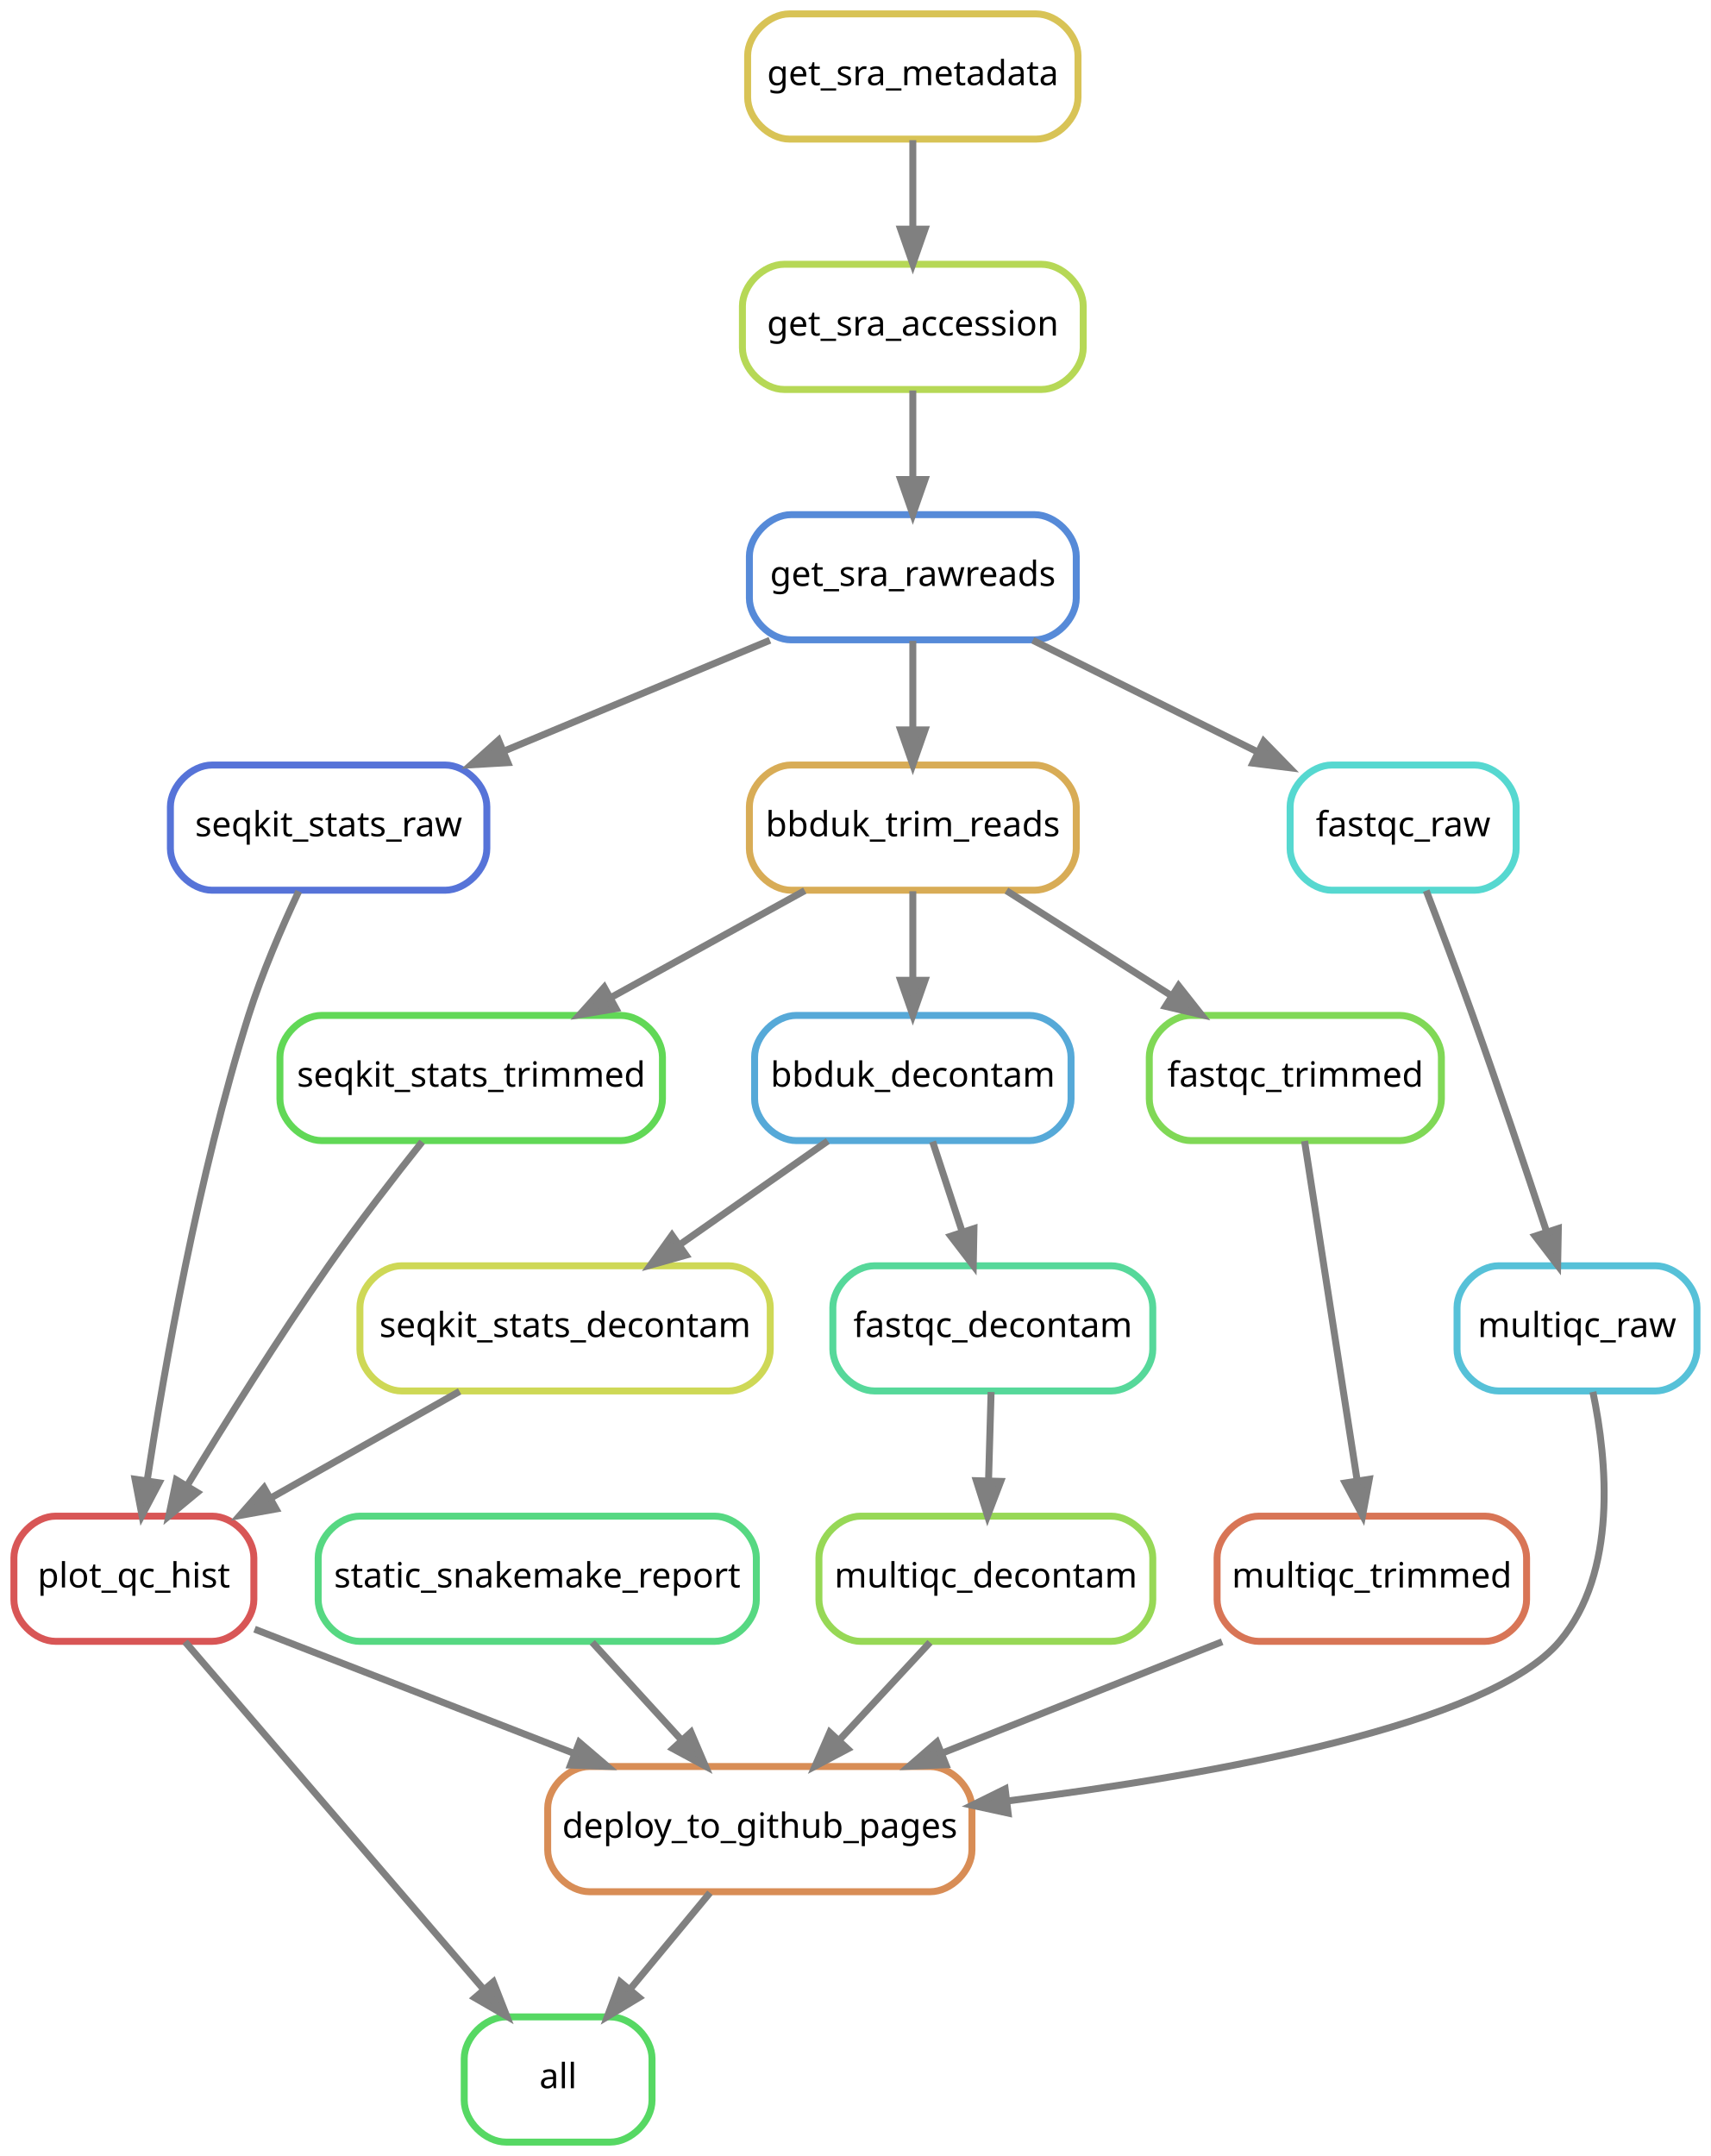
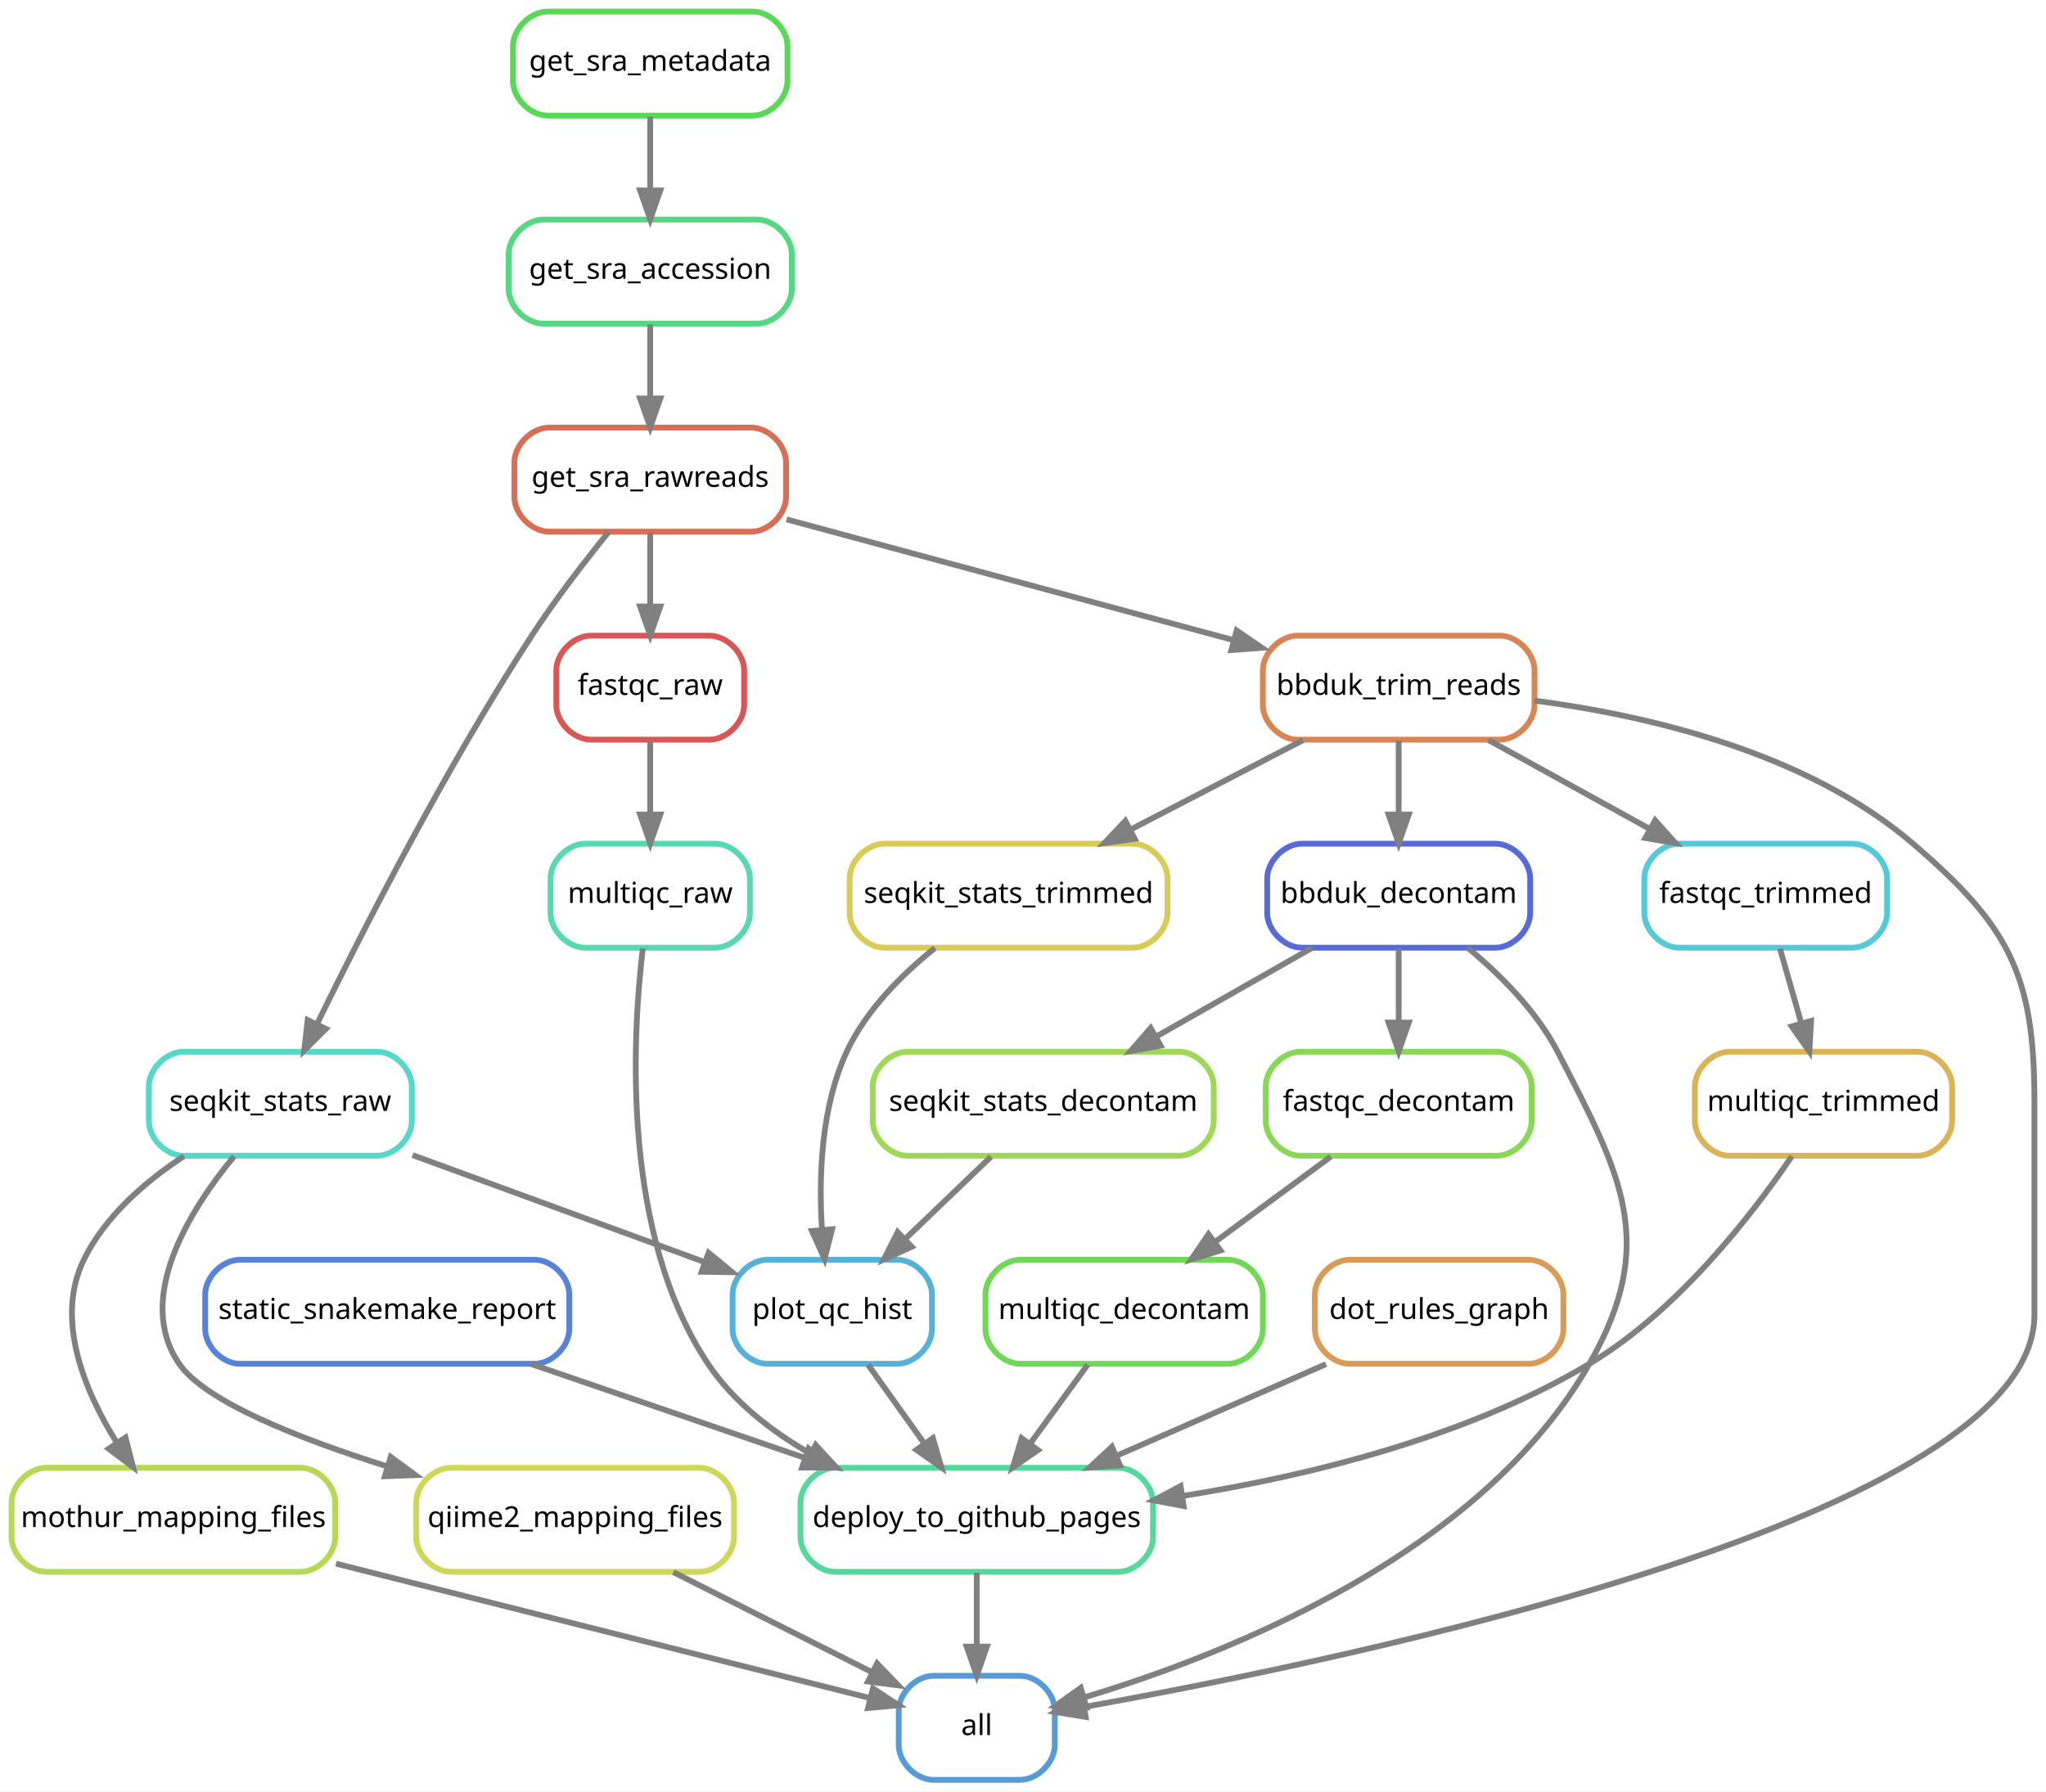
- <svg xmlns="http://www.w3.org/2000/svg" width="492pt" height="620pt" viewBox="0.00 0.00 492.00 620.00">
+ <svg xmlns="http://www.w3.org/2000/svg" width="708pt" height="620pt" viewBox="0.00 0.00 708.00 620.00">
  <g id="graph0" class="graph" transform="scale(1 1) rotate(0) translate(4 616)">
-     <polygon fill="white" stroke="none" points="-4,4 -4,-616 488,-616 488,4 -4,4" />
+     <polygon fill="white" stroke="none" points="-4,4 -4,-616 704,-616 704,4 -4,4" />
    <g id="node1" class="node">
-       <path fill="none" stroke="#56d863" stroke-width="2" d="M171.5,-36C171.5,-36 141.5,-36 141.5,-36 135.5,-36 129.5,-30 129.5,-24 129.5,-24 129.5,-12 129.5,-12 129.5,-6 135.5,0 141.5,0 141.5,0 171.5,0 171.5,0 177.5,0 183.5,-6 183.5,-12 183.5,-12 183.5,-24 183.5,-24 183.5,-30 177.5,-36 171.5,-36" />
-       <text text-anchor="middle" x="156.5" y="-15.5" font-family="sans" font-size="10.00">all</text>
+       <path fill="none" stroke="#569ad8" stroke-width="2" d="M349,-36C349,-36 319,-36 319,-36 313,-36 307,-30 307,-24 307,-24 307,-12 307,-12 307,-6 313,0 319,0 319,0 349,0 349,0 355,0 361,-6 361,-12 361,-12 361,-24 361,-24 361,-30 355,-36 349,-36" />
+       <text text-anchor="middle" x="334" y="-15.5" font-family="sans" font-size="10.00">all</text>
    </g>
    <g id="node2" class="node">
-       <path fill="none" stroke="#d88d56" stroke-width="2" d="M263.5,-108C263.5,-108 165.5,-108 165.5,-108 159.5,-108 153.5,-102 153.5,-96 153.5,-96 153.5,-84 153.5,-84 153.5,-78 159.5,-72 165.5,-72 165.5,-72 263.5,-72 263.5,-72 269.5,-72 275.5,-78 275.5,-84 275.5,-84 275.5,-96 275.5,-96 275.5,-102 269.5,-108 263.5,-108" />
-       <text text-anchor="middle" x="214.5" y="-87.5" font-family="sans" font-size="10.00">deploy_to_github_pages</text>
+       <path fill="none" stroke="#56d89a" stroke-width="2" d="M383,-108C383,-108 285,-108 285,-108 279,-108 273,-102 273,-96 273,-96 273,-84 273,-84 273,-78 279,-72 285,-72 285,-72 383,-72 383,-72 389,-72 395,-78 395,-84 395,-84 395,-96 395,-96 395,-102 389,-108 383,-108" />
+       <text text-anchor="middle" x="334" y="-87.5" font-family="sans" font-size="10.00">deploy_to_github_pages</text>
+     </g>
+     <g id="edge1" class="edge">
+       <path fill="none" stroke="grey" stroke-width="2" d="M334,-71.7C334,-63.98 334,-54.71 334,-46.11" />
+       <polygon fill="grey" stroke="grey" stroke-width="2" points="337.5,-46.1 334,-36.1 330.5,-46.1 337.5,-46.1" />
+     </g>
+     <g id="node3" class="node">
+       <path fill="none" stroke="#5682d8" stroke-width="2" d="M181,-180C181,-180 79,-180 79,-180 73,-180 67,-174 67,-168 67,-168 67,-156 67,-156 67,-150 73,-144 79,-144 79,-144 181,-144 181,-144 187,-144 193,-150 193,-156 193,-156 193,-168 193,-168 193,-174 187,-180 181,-180" />
+       <text text-anchor="middle" x="130" y="-159.5" font-family="sans" font-size="10.00">static_snakemake_report</text>
+     </g>
+     <g id="edge11" class="edge">
+       <path fill="none" stroke="grey" stroke-width="2" d="M179.64,-143.97C208.27,-134.14 244.45,-121.73 274.58,-111.39" />
+       <polygon fill="grey" stroke="grey" stroke-width="2" points="275.81,-114.67 284.13,-108.11 273.54,-108.05 275.81,-114.67" />
+     </g>
+     <g id="node4" class="node">
+       <path fill="none" stroke="#56b1d8" stroke-width="2" d="M306.5,-180C306.5,-180 261.5,-180 261.5,-180 255.5,-180 249.5,-174 249.5,-168 249.5,-168 249.5,-156 249.5,-156 249.5,-150 255.5,-144 261.5,-144 261.5,-144 306.5,-144 306.5,-144 312.5,-144 318.5,-150 318.5,-156 318.5,-156 318.5,-168 318.5,-168 318.5,-174 312.5,-180 306.5,-180" />
+       <text text-anchor="middle" x="284" y="-159.5" font-family="sans" font-size="10.00">plot_qc_hist</text>
+     </g>
+     <g id="edge9" class="edge">
+       <path fill="none" stroke="grey" stroke-width="2" d="M296.36,-143.7C302.23,-135.47 309.37,-125.48 315.84,-116.42" />
+       <polygon fill="grey" stroke="grey" stroke-width="2" points="318.82,-118.28 321.78,-108.1 313.12,-114.21 318.82,-118.28" />
+     </g>
+     <g id="node5" class="node">
+       <path fill="none" stroke="#56d8c9" stroke-width="2" d="M126.5,-252C126.5,-252 59.5,-252 59.5,-252 53.5,-252 47.5,-246 47.5,-240 47.5,-240 47.5,-228 47.5,-228 47.5,-222 53.5,-216 59.5,-216 59.5,-216 126.5,-216 126.5,-216 132.5,-216 138.5,-222 138.5,-228 138.5,-228 138.5,-240 138.5,-240 138.5,-246 132.5,-252 126.5,-252" />
+       <text text-anchor="middle" x="93" y="-231.5" font-family="sans" font-size="10.00">seqkit_stats_raw</text>
+     </g>
+     <g id="edge13" class="edge">
+       <path fill="none" stroke="grey" stroke-width="2" d="M138.75,-216.23C169.42,-204.99 209.59,-190.27 239.91,-179.16" />
+       <polygon fill="grey" stroke="grey" stroke-width="2" points="241.2,-182.41 249.39,-175.69 238.79,-175.84 241.2,-182.41" />
+     </g>
+     <g id="node20" class="node">
+       <path fill="none" stroke="#b6d856" stroke-width="2" d="M100,-108C100,-108 12,-108 12,-108 6,-108 0,-102 0,-96 0,-96 0,-84 0,-84 0,-78 6,-72 12,-72 12,-72 100,-72 100,-72 106,-72 112,-78 112,-84 112,-84 112,-96 112,-96 112,-102 106,-108 100,-108" />
+       <text text-anchor="middle" x="56" y="-87.5" font-family="sans" font-size="10.00">mothur_mapping_files</text>
+     </g>
+     <g id="edge28" class="edge">
+       <path fill="none" stroke="grey" stroke-width="2" d="M59.64,-215.86C46.29,-207.09 32.36,-195.06 25,-180 14.94,-159.41 25.17,-134.7 36.5,-116.55" />
+       <polygon fill="grey" stroke="grey" stroke-width="2" points="39.42,-118.48 42.06,-108.22 33.6,-114.59 39.42,-118.48" />
+     </g>
+     <g id="node21" class="node">
+       <path fill="none" stroke="#ced856" stroke-width="2" d="M238,-108C238,-108 152,-108 152,-108 146,-108 140,-102 140,-96 140,-96 140,-84 140,-84 140,-78 146,-72 152,-72 152,-72 238,-72 238,-72 244,-72 250,-78 250,-84 250,-84 250,-96 250,-96 250,-102 244,-108 238,-108" />
+       <text text-anchor="middle" x="195" y="-87.5" font-family="sans" font-size="10.00">qiime2_mapping_files</text>
+     </g>
+     <g id="edge29" class="edge">
+       <path fill="none" stroke="grey" stroke-width="2" d="M77.01,-215.82C61.53,-197.04 42.51,-166.6 58,-144 66.88,-131.04 98.93,-118.29 129.8,-108.54" />
+       <polygon fill="grey" stroke="grey" stroke-width="2" points="131.21,-111.76 139.75,-105.48 129.16,-105.07 131.21,-111.76" />
+     </g>
+     <g id="node6" class="node">
+       <path fill="none" stroke="#d86e56" stroke-width="2" d="M256,-468C256,-468 186,-468 186,-468 180,-468 174,-462 174,-456 174,-456 174,-444 174,-444 174,-438 180,-432 186,-432 186,-432 256,-432 256,-432 262,-432 268,-438 268,-444 268,-444 268,-456 268,-456 268,-462 262,-468 256,-468" />
+       <text text-anchor="middle" x="221" y="-447.5" font-family="sans" font-size="10.00">get_sra_rawreads</text>
+     </g>
+     <g id="edge15" class="edge">
+       <path fill="none" stroke="grey" stroke-width="2" d="M206.59,-431.86C198.37,-421.73 188.12,-408.48 180,-396 150.47,-350.63 121.71,-294.34 105.78,-261.76" />
+       <polygon fill="grey" stroke="grey" stroke-width="2" points="108.77,-259.91 101.26,-252.45 102.48,-262.97 108.77,-259.91" />
+     </g>
+     <g id="node10" class="node">
+       <path fill="none" stroke="#d88556" stroke-width="2" d="M515,-396C515,-396 445,-396 445,-396 439,-396 433,-390 433,-384 433,-384 433,-372 433,-372 433,-366 439,-360 445,-360 445,-360 515,-360 515,-360 521,-360 527,-366 527,-372 527,-372 527,-384 527,-384 527,-390 521,-396 515,-396" />
+       <text text-anchor="middle" x="480" y="-375.5" font-family="sans" font-size="10.00">bbduk_trim_reads</text>
+     </g>
+     <g id="edge19" class="edge">
+       <path fill="none" stroke="grey" stroke-width="2" d="M268.2,-436.24C311.7,-424.49 376.35,-407.01 422.77,-394.47" />
+       <polygon fill="grey" stroke="grey" stroke-width="2" points="423.94,-397.78 432.68,-391.79 422.12,-391.02 423.94,-397.78" />
+     </g>
+     <g id="node15" class="node">
+       <path fill="none" stroke="#d85656" stroke-width="2" d="M241.5,-396C241.5,-396 200.5,-396 200.5,-396 194.5,-396 188.5,-390 188.5,-384 188.5,-384 188.5,-372 188.5,-372 188.5,-366 194.5,-360 200.5,-360 200.5,-360 241.5,-360 241.5,-360 247.5,-360 253.5,-366 253.5,-372 253.5,-372 253.5,-384 253.5,-384 253.5,-390 247.5,-396 241.5,-396" />
+       <text text-anchor="middle" x="221" y="-375.5" font-family="sans" font-size="10.00">fastqc_raw</text>
+     </g>
+     <g id="edge23" class="edge">
+       <path fill="none" stroke="grey" stroke-width="2" d="M221,-431.7C221,-423.98 221,-414.71 221,-406.11" />
+       <polygon fill="grey" stroke="grey" stroke-width="2" points="224.5,-406.1 221,-396.1 217.5,-406.1 224.5,-406.1" />
+     </g>
+     <g id="node7" class="node">
+       <path fill="none" stroke="#56d882" stroke-width="2" d="M258,-540C258,-540 184,-540 184,-540 178,-540 172,-534 172,-528 172,-528 172,-516 172,-516 172,-510 178,-504 184,-504 184,-504 258,-504 258,-504 264,-504 270,-510 270,-516 270,-516 270,-528 270,-528 270,-534 264,-540 258,-540" />
+       <text text-anchor="middle" x="221" y="-519.5" font-family="sans" font-size="10.00">get_sra_accession</text>
+     </g>
+     <g id="edge16" class="edge">
+       <path fill="none" stroke="grey" stroke-width="2" d="M221,-503.7C221,-495.98 221,-486.71 221,-478.11" />
+       <polygon fill="grey" stroke="grey" stroke-width="2" points="224.5,-478.1 221,-468.1 217.5,-478.1 224.5,-478.1" />
+     </g>
+     <g id="node8" class="node">
+       <path fill="none" stroke="#59d856" stroke-width="2" d="M256.5,-612C256.5,-612 185.5,-612 185.5,-612 179.5,-612 173.5,-606 173.5,-600 173.5,-600 173.5,-588 173.5,-588 173.5,-582 179.5,-576 185.5,-576 185.5,-576 256.5,-576 256.5,-576 262.5,-576 268.5,-582 268.5,-588 268.5,-588 268.5,-600 268.5,-600 268.5,-606 262.5,-612 256.5,-612" />
+       <text text-anchor="middle" x="221" y="-591.5" font-family="sans" font-size="10.00">get_sra_metadata</text>
+     </g>
+     <g id="edge17" class="edge">
+       <path fill="none" stroke="grey" stroke-width="2" d="M221,-575.7C221,-567.98 221,-558.71 221,-550.11" />
+       <polygon fill="grey" stroke="grey" stroke-width="2" points="224.5,-550.1 221,-540.1 217.5,-550.1 224.5,-550.1" />
+     </g>
+     <g id="node9" class="node">
+       <path fill="none" stroke="#d8cb56" stroke-width="2" d="M388,-324C388,-324 302,-324 302,-324 296,-324 290,-318 290,-312 290,-312 290,-300 290,-300 290,-294 296,-288 302,-288 302,-288 388,-288 388,-288 394,-288 400,-294 400,-300 400,-300 400,-312 400,-312 400,-318 394,-324 388,-324" />
+       <text text-anchor="middle" x="345" y="-303.5" font-family="sans" font-size="10.00">seqkit_stats_trimmed</text>
+     </g>
+     <g id="edge12" class="edge">
+       <path fill="none" stroke="grey" stroke-width="2" d="M319.52,-287.89C308.07,-278.71 295.65,-266.33 289,-252 280.07,-232.76 279.27,-208.6 280.45,-190.31" />
+       <polygon fill="grey" stroke="grey" stroke-width="2" points="283.94,-190.57 281.33,-180.3 276.97,-189.96 283.94,-190.57" />
    </g>
    <g id="edge2" class="edge">
-       <path fill="none" stroke="grey" stroke-width="2" d="M200.16,-71.7C193.21,-63.3 184.73,-53.07 177.1,-43.86" />
-       <polygon fill="grey" stroke="grey" stroke-width="2" points="179.75,-41.57 170.67,-36.1 174.36,-46.04 179.75,-41.57" />
-     </g>
-     <g id="node3" class="node">
-       <path fill="none" stroke="#56d882" stroke-width="2" d="M201.5,-180C201.5,-180 99.5,-180 99.5,-180 93.5,-180 87.5,-174 87.5,-168 87.5,-168 87.5,-156 87.5,-156 87.5,-150 93.5,-144 99.5,-144 99.5,-144 201.5,-144 201.5,-144 207.5,-144 213.5,-150 213.5,-156 213.5,-156 213.5,-168 213.5,-168 213.5,-174 207.5,-180 201.5,-180" />
-       <text text-anchor="middle" x="150.5" y="-159.5" font-family="sans" font-size="10.00">static_snakemake_report</text>
+       <path fill="none" stroke="grey" stroke-width="2" d="M527.02,-373.52C566.14,-368.38 621.19,-355.62 658,-324 691.18,-295.5 700,-278.74 700,-235 700,-235 700,-235 700,-161 700,-91.02 464.53,-41.95 371.33,-25.26" />
+       <polygon fill="grey" stroke="grey" stroke-width="2" points="371.67,-21.77 361.21,-23.48 370.45,-28.66 371.67,-21.77" />
+     </g>
+     <g id="edge18" class="edge">
+       <path fill="none" stroke="grey" stroke-width="2" d="M446.98,-359.88C428.92,-350.51 406.35,-338.81 387.05,-328.8" />
+       <polygon fill="grey" stroke="grey" stroke-width="2" points="388.64,-325.69 378.15,-324.19 385.42,-331.9 388.64,-325.69" />
+     </g>
+     <g id="node12" class="node">
+       <path fill="none" stroke="#566bd8" stroke-width="2" d="M513.5,-324C513.5,-324 446.5,-324 446.5,-324 440.5,-324 434.5,-318 434.5,-312 434.5,-312 434.5,-300 434.5,-300 434.5,-294 440.5,-288 446.5,-288 446.5,-288 513.5,-288 513.5,-288 519.5,-288 525.5,-294 525.5,-300 525.5,-300 525.5,-312 525.5,-312 525.5,-318 519.5,-324 513.5,-324" />
+       <text text-anchor="middle" x="480" y="-303.5" font-family="sans" font-size="10.00">bbduk_decontam</text>
+     </g>
+     <g id="edge21" class="edge">
+       <path fill="none" stroke="grey" stroke-width="2" d="M480,-359.7C480,-351.98 480,-342.71 480,-334.11" />
+       <polygon fill="grey" stroke="grey" stroke-width="2" points="483.5,-334.1 480,-324.1 476.5,-334.1 483.5,-334.1" />
+     </g>
+     <g id="node17" class="node">
+       <path fill="none" stroke="#56c9d8" stroke-width="2" d="M637,-324C637,-324 577,-324 577,-324 571,-324 565,-318 565,-312 565,-312 565,-300 565,-300 565,-294 571,-288 577,-288 577,-288 637,-288 637,-288 643,-288 649,-294 649,-300 649,-300 649,-312 649,-312 649,-318 643,-324 637,-324" />
+       <text text-anchor="middle" x="607" y="-303.5" font-family="sans" font-size="10.00">fastqc_trimmed</text>
+     </g>
+     <g id="edge25" class="edge">
+       <path fill="none" stroke="grey" stroke-width="2" d="M511.07,-359.88C527.83,-350.64 548.71,-339.13 566.7,-329.21" />
+       <polygon fill="grey" stroke="grey" stroke-width="2" points="568.74,-332.08 575.81,-324.19 565.37,-325.95 568.74,-332.08" />
+     </g>
+     <g id="node11" class="node">
+       <path fill="none" stroke="#9fd856" stroke-width="2" d="M404,-252C404,-252 310,-252 310,-252 304,-252 298,-246 298,-240 298,-240 298,-228 298,-228 298,-222 304,-216 310,-216 310,-216 404,-216 404,-216 410,-216 416,-222 416,-228 416,-228 416,-240 416,-240 416,-246 410,-252 404,-252" />
+       <text text-anchor="middle" x="357" y="-231.5" font-family="sans" font-size="10.00">seqkit_stats_decontam</text>
+     </g>
+     <g id="edge14" class="edge">
+       <path fill="none" stroke="grey" stroke-width="2" d="M338.96,-215.7C329.94,-207.05 318.88,-196.45 309.06,-187.03" />
+       <polygon fill="grey" stroke="grey" stroke-width="2" points="311.48,-184.5 301.84,-180.1 306.63,-189.55 311.48,-184.5" />
    </g>
    <g id="edge5" class="edge">
-       <path fill="none" stroke="grey" stroke-width="2" d="M166.32,-143.7C174.07,-135.22 183.54,-124.86 192.02,-115.58" />
-       <polygon fill="grey" stroke="grey" stroke-width="2" points="194.7,-117.85 198.86,-108.1 189.53,-113.12 194.7,-117.85" />
-     </g>
-     <g id="node4" class="node">
-       <path fill="none" stroke="#d85656" stroke-width="2" d="M57,-180C57,-180 12,-180 12,-180 6,-180 0,-174 0,-168 0,-168 0,-156 0,-156 0,-150 6,-144 12,-144 12,-144 57,-144 57,-144 63,-144 69,-150 69,-156 69,-156 69,-168 69,-168 69,-174 63,-180 57,-180" />
-       <text text-anchor="middle" x="34.5" y="-159.5" font-family="sans" font-size="10.00">plot_qc_hist</text>
-     </g>
-     <g id="edge1" class="edge">
-       <path fill="none" stroke="grey" stroke-width="2" d="M49.22,-143.87C70.56,-119.03 110.24,-72.85 134.9,-44.14" />
-       <polygon fill="grey" stroke="grey" stroke-width="2" points="137.87,-46.06 141.73,-36.19 132.56,-41.49 137.87,-46.06" />
+       <path fill="none" stroke="grey" stroke-width="2" d="M503.88,-287.98C515.14,-278.66 527.68,-266.13 535,-252 557.18,-209.15 569.93,-185.89 546,-144 508.43,-78.23 421.22,-43.6 371.15,-28.53" />
+       <polygon fill="grey" stroke="grey" stroke-width="2" points="371.93,-25.11 361.35,-25.69 369.98,-31.84 371.93,-25.11" />
+     </g>
+     <g id="edge20" class="edge">
+       <path fill="none" stroke="grey" stroke-width="2" d="M449.91,-287.88C433.68,-278.64 413.46,-267.13 396.03,-257.21" />
+       <polygon fill="grey" stroke="grey" stroke-width="2" points="397.63,-254.09 387.2,-252.19 394.16,-260.18 397.63,-254.09" />
+     </g>
+     <g id="node19" class="node">
+       <path fill="none" stroke="#88d856" stroke-width="2" d="M514,-252C514,-252 446,-252 446,-252 440,-252 434,-246 434,-240 434,-240 434,-228 434,-228 434,-222 440,-216 446,-216 446,-216 514,-216 514,-216 520,-216 526,-222 526,-228 526,-228 526,-240 526,-240 526,-246 520,-252 514,-252" />
+       <text text-anchor="middle" x="480" y="-231.5" font-family="sans" font-size="10.00">fastqc_decontam</text>
+     </g>
+     <g id="edge27" class="edge">
+       <path fill="none" stroke="grey" stroke-width="2" d="M480,-287.7C480,-279.98 480,-270.71 480,-262.11" />
+       <polygon fill="grey" stroke="grey" stroke-width="2" points="483.5,-262.1 480,-252.1 476.5,-262.1 483.5,-262.1" />
+     </g>
+     <g id="node13" class="node">
+       <path fill="none" stroke="#d89c56" stroke-width="2" d="M525,-180C525,-180 463,-180 463,-180 457,-180 451,-174 451,-168 451,-168 451,-156 451,-156 451,-150 457,-144 463,-144 463,-144 525,-144 525,-144 531,-144 537,-150 537,-156 537,-156 537,-168 537,-168 537,-174 531,-180 525,-180" />
+       <text text-anchor="middle" x="494" y="-159.5" font-family="sans" font-size="10.00">dot_rules_graph</text>
+     </g>
+     <g id="edge7" class="edge">
+       <path fill="none" stroke="grey" stroke-width="2" d="M454.86,-143.88C432.99,-134.31 405.54,-122.3 382.34,-112.15" />
+       <polygon fill="grey" stroke="grey" stroke-width="2" points="383.58,-108.87 373.01,-108.07 380.77,-115.28 383.58,-108.87" />
+     </g>
+     <g id="node14" class="node">
+       <path fill="none" stroke="#56d8b1" stroke-width="2" d="M243.5,-324C243.5,-324 198.5,-324 198.5,-324 192.5,-324 186.5,-318 186.5,-312 186.5,-312 186.5,-300 186.5,-300 186.5,-294 192.5,-288 198.5,-288 198.5,-288 243.5,-288 243.5,-288 249.5,-288 255.5,-294 255.5,-300 255.5,-300 255.5,-312 255.5,-312 255.5,-318 249.5,-324 243.5,-324" />
+       <text text-anchor="middle" x="221" y="-303.5" font-family="sans" font-size="10.00">multiqc_raw</text>
+     </g>
+     <g id="edge6" class="edge">
+       <path fill="none" stroke="grey" stroke-width="2" d="M218.44,-287.79C214.71,-256.35 211.15,-188.76 241,-144 249.71,-130.94 262.8,-120.72 276.44,-112.9" />
+       <polygon fill="grey" stroke="grey" stroke-width="2" points="278.26,-115.9 285.43,-108.1 274.96,-109.72 278.26,-115.9" />
+     </g>
+     <g id="edge22" class="edge">
+       <path fill="none" stroke="grey" stroke-width="2" d="M221,-359.7C221,-351.98 221,-342.71 221,-334.11" />
+       <polygon fill="grey" stroke="grey" stroke-width="2" points="224.5,-334.1 221,-324.1 217.5,-334.1 224.5,-334.1" />
+     </g>
+     <g id="node16" class="node">
+       <path fill="none" stroke="#d8b456" stroke-width="2" d="M659.5,-252C659.5,-252 594.5,-252 594.5,-252 588.5,-252 582.5,-246 582.5,-240 582.5,-240 582.5,-228 582.5,-228 582.5,-222 588.5,-216 594.5,-216 594.5,-216 659.5,-216 659.5,-216 665.5,-216 671.5,-222 671.5,-228 671.5,-228 671.5,-240 671.5,-240 671.5,-246 665.5,-252 659.5,-252" />
+       <text text-anchor="middle" x="627" y="-231.5" font-family="sans" font-size="10.00">multiqc_trimmed</text>
+     </g>
+     <g id="edge8" class="edge">
+       <path fill="none" stroke="grey" stroke-width="2" d="M616.04,-215.79C602.2,-195.49 576.49,-162.22 546,-144 503.19,-118.41 448.44,-105.13 405.31,-98.26" />
+       <polygon fill="grey" stroke="grey" stroke-width="2" points="405.58,-94.76 395.17,-96.73 404.53,-101.68 405.58,-94.76" />
+     </g>
+     <g id="edge24" class="edge">
+       <path fill="none" stroke="grey" stroke-width="2" d="M611.94,-287.7C614.17,-279.9 616.85,-270.51 619.33,-261.83" />
+       <polygon fill="grey" stroke="grey" stroke-width="2" points="622.73,-262.68 622.11,-252.1 616,-260.76 622.73,-262.68" />
+     </g>
+     <g id="node18" class="node">
+       <path fill="none" stroke="#70d856" stroke-width="2" d="M421,-180C421,-180 349,-180 349,-180 343,-180 337,-174 337,-168 337,-168 337,-156 337,-156 337,-150 343,-144 349,-144 349,-144 421,-144 421,-144 427,-144 433,-150 433,-156 433,-156 433,-168 433,-168 433,-174 427,-180 421,-180" />
+       <text text-anchor="middle" x="385" y="-159.5" font-family="sans" font-size="10.00">multiqc_decontam</text>
+     </g>
+     <g id="edge10" class="edge">
+       <path fill="none" stroke="grey" stroke-width="2" d="M372.39,-143.7C366.4,-135.47 359.12,-125.48 352.52,-116.42" />
+       <polygon fill="grey" stroke="grey" stroke-width="2" points="355.18,-114.13 346.46,-108.1 349.52,-118.25 355.18,-114.13" />
+     </g>
+     <g id="edge26" class="edge">
+       <path fill="none" stroke="grey" stroke-width="2" d="M456.52,-215.7C444.44,-206.8 429.55,-195.82 416.48,-186.2" />
+       <polygon fill="grey" stroke="grey" stroke-width="2" points="418.34,-183.22 408.21,-180.1 414.19,-188.85 418.34,-183.22" />
+     </g>
+     <g id="edge4" class="edge">
+       <path fill="none" stroke="grey" stroke-width="2" d="M112.26,-74.83C167.39,-60.95 249.83,-40.19 297.11,-28.29" />
+       <polygon fill="grey" stroke="grey" stroke-width="2" points="298.09,-31.65 306.93,-25.82 296.38,-24.86 298.09,-31.65" />
    </g>
    <g id="edge3" class="edge">
-       <path fill="none" stroke="grey" stroke-width="2" d="M69.21,-147.5C95.29,-137.36 131.5,-123.28 161.25,-111.71" />
-       <polygon fill="grey" stroke="grey" stroke-width="2" points="162.6,-114.94 170.65,-108.05 160.07,-108.41 162.6,-114.94" />
-     </g>
-     <g id="node5" class="node">
-       <path fill="none" stroke="#5673d8" stroke-width="2" d="M124,-396C124,-396 57,-396 57,-396 51,-396 45,-390 45,-384 45,-384 45,-372 45,-372 45,-366 51,-360 57,-360 57,-360 124,-360 124,-360 130,-360 136,-366 136,-372 136,-372 136,-384 136,-384 136,-390 130,-396 124,-396" />
-       <text text-anchor="middle" x="90.5" y="-375.5" font-family="sans" font-size="10.00">seqkit_stats_raw</text>
-     </g>
-     <g id="edge9" class="edge">
-       <path fill="none" stroke="grey" stroke-width="2" d="M81.9,-359.68C77.12,-349.49 71.37,-336.24 67.5,-324 52.99,-278.04 43.26,-222.64 38.32,-190.27" />
-       <polygon fill="grey" stroke="grey" stroke-width="2" points="41.76,-189.59 36.83,-180.22 34.84,-190.62 41.76,-189.59" />
-     </g>
-     <g id="node6" class="node">
-       <path fill="none" stroke="#568ad8" stroke-width="2" d="M293.5,-468C293.5,-468 223.5,-468 223.5,-468 217.5,-468 211.5,-462 211.5,-456 211.5,-456 211.5,-444 211.5,-444 211.5,-438 217.5,-432 223.5,-432 223.5,-432 293.5,-432 293.5,-432 299.5,-432 305.5,-438 305.5,-444 305.5,-444 305.5,-456 305.5,-456 305.5,-462 299.5,-468 293.5,-468" />
-       <text text-anchor="middle" x="258.5" y="-447.5" font-family="sans" font-size="10.00">get_sra_rawreads</text>
-     </g>
-     <g id="edge11" class="edge">
-       <path fill="none" stroke="grey" stroke-width="2" d="M217.4,-431.88C194.33,-422.26 165.36,-410.19 140.93,-400.01" />
-       <polygon fill="grey" stroke="grey" stroke-width="2" points="142.04,-396.68 131.46,-396.07 139.35,-403.15 142.04,-396.68" />
-     </g>
-     <g id="node10" class="node">
-       <path fill="none" stroke="#d8ac56" stroke-width="2" d="M293.5,-396C293.5,-396 223.5,-396 223.5,-396 217.5,-396 211.5,-390 211.5,-384 211.5,-384 211.5,-372 211.5,-372 211.5,-366 217.5,-360 223.5,-360 223.5,-360 293.5,-360 293.5,-360 299.5,-360 305.5,-366 305.5,-372 305.5,-372 305.5,-384 305.5,-384 305.5,-390 299.5,-396 293.5,-396" />
-       <text text-anchor="middle" x="258.5" y="-375.5" font-family="sans" font-size="10.00">bbduk_trim_reads</text>
-     </g>
-     <g id="edge15" class="edge">
-       <path fill="none" stroke="grey" stroke-width="2" d="M258.5,-431.7C258.5,-423.98 258.5,-414.71 258.5,-406.11" />
-       <polygon fill="grey" stroke="grey" stroke-width="2" points="262,-406.1 258.5,-396.1 255,-406.1 262,-406.1" />
-     </g>
-     <g id="node14" class="node">
-       <path fill="none" stroke="#56d8d0" stroke-width="2" d="M420,-396C420,-396 379,-396 379,-396 373,-396 367,-390 367,-384 367,-384 367,-372 367,-372 367,-366 373,-360 379,-360 379,-360 420,-360 420,-360 426,-360 432,-366 432,-372 432,-372 432,-384 432,-384 432,-390 426,-396 420,-396" />
-       <text text-anchor="middle" x="399.5" y="-375.5" font-family="sans" font-size="10.00">fastqc_raw</text>
-     </g>
-     <g id="edge19" class="edge">
-       <path fill="none" stroke="grey" stroke-width="2" d="M292.99,-431.88C312.51,-422.19 337.05,-410 357.66,-399.77" />
-       <polygon fill="grey" stroke="grey" stroke-width="2" points="359.42,-402.81 366.82,-395.23 356.3,-396.54 359.42,-402.81" />
-     </g>
-     <g id="node7" class="node">
-       <path fill="none" stroke="#b6d856" stroke-width="2" d="M295.5,-540C295.5,-540 221.5,-540 221.5,-540 215.5,-540 209.5,-534 209.5,-528 209.5,-528 209.5,-516 209.5,-516 209.5,-510 215.5,-504 221.5,-504 221.5,-504 295.5,-504 295.5,-504 301.5,-504 307.5,-510 307.5,-516 307.5,-516 307.5,-528 307.5,-528 307.5,-534 301.5,-540 295.5,-540" />
-       <text text-anchor="middle" x="258.5" y="-519.5" font-family="sans" font-size="10.00">get_sra_accession</text>
-     </g>
-     <g id="edge12" class="edge">
-       <path fill="none" stroke="grey" stroke-width="2" d="M258.5,-503.7C258.5,-495.98 258.5,-486.71 258.5,-478.11" />
-       <polygon fill="grey" stroke="grey" stroke-width="2" points="262,-478.1 258.5,-468.1 255,-478.1 262,-478.1" />
-     </g>
-     <g id="node8" class="node">
-       <path fill="none" stroke="#d8c356" stroke-width="2" d="M294,-612C294,-612 223,-612 223,-612 217,-612 211,-606 211,-600 211,-600 211,-588 211,-588 211,-582 217,-576 223,-576 223,-576 294,-576 294,-576 300,-576 306,-582 306,-588 306,-588 306,-600 306,-600 306,-606 300,-612 294,-612" />
-       <text text-anchor="middle" x="258.5" y="-591.5" font-family="sans" font-size="10.00">get_sra_metadata</text>
-     </g>
-     <g id="edge13" class="edge">
-       <path fill="none" stroke="grey" stroke-width="2" d="M258.5,-575.7C258.5,-567.98 258.5,-558.71 258.5,-550.11" />
-       <polygon fill="grey" stroke="grey" stroke-width="2" points="262,-550.1 258.5,-540.1 255,-550.1 262,-550.1" />
-     </g>
-     <g id="node9" class="node">
-       <path fill="none" stroke="#61d856" stroke-width="2" d="M174.5,-324C174.5,-324 88.5,-324 88.5,-324 82.5,-324 76.5,-318 76.5,-312 76.5,-312 76.5,-300 76.5,-300 76.5,-294 82.5,-288 88.5,-288 88.5,-288 174.5,-288 174.5,-288 180.5,-288 186.5,-294 186.5,-300 186.5,-300 186.5,-312 186.5,-312 186.5,-318 180.5,-324 174.5,-324" />
-       <text text-anchor="middle" x="131.5" y="-303.5" font-family="sans" font-size="10.00">seqkit_stats_trimmed</text>
-     </g>
-     <g id="edge10" class="edge">
-       <path fill="none" stroke="grey" stroke-width="2" d="M117.4,-287.65C109.28,-277.45 99.03,-264.2 90.5,-252 75.98,-231.23 60.75,-206.82 49.84,-188.82" />
-       <polygon fill="grey" stroke="grey" stroke-width="2" points="52.71,-186.81 44.55,-180.05 46.71,-190.42 52.71,-186.81" />
-     </g>
-     <g id="edge14" class="edge">
-       <path fill="none" stroke="grey" stroke-width="2" d="M227.43,-359.88C210.67,-350.64 189.79,-339.13 171.8,-329.21" />
-       <polygon fill="grey" stroke="grey" stroke-width="2" points="173.13,-325.95 162.69,-324.19 169.76,-332.08 173.13,-325.95" />
-     </g>
-     <g id="node12" class="node">
-       <path fill="none" stroke="#56a9d8" stroke-width="2" d="M292,-324C292,-324 225,-324 225,-324 219,-324 213,-318 213,-312 213,-312 213,-300 213,-300 213,-294 219,-288 225,-288 225,-288 292,-288 292,-288 298,-288 304,-294 304,-300 304,-300 304,-312 304,-312 304,-318 298,-324 292,-324" />
-       <text text-anchor="middle" x="258.5" y="-303.5" font-family="sans" font-size="10.00">bbduk_decontam</text>
-     </g>
-     <g id="edge17" class="edge">
-       <path fill="none" stroke="grey" stroke-width="2" d="M258.5,-359.7C258.5,-351.98 258.5,-342.71 258.5,-334.11" />
-       <polygon fill="grey" stroke="grey" stroke-width="2" points="262,-334.1 258.5,-324.1 255,-334.1 262,-334.1" />
-     </g>
-     <g id="node16" class="node">
-       <path fill="none" stroke="#80d856" stroke-width="2" d="M398.5,-324C398.5,-324 338.5,-324 338.5,-324 332.5,-324 326.5,-318 326.5,-312 326.5,-312 326.5,-300 326.5,-300 326.5,-294 332.5,-288 338.5,-288 338.5,-288 398.5,-288 398.5,-288 404.5,-288 410.5,-294 410.5,-300 410.5,-300 410.5,-312 410.5,-312 410.5,-318 404.5,-324 398.5,-324" />
-       <text text-anchor="middle" x="368.5" y="-303.5" font-family="sans" font-size="10.00">fastqc_trimmed</text>
-     </g>
-     <g id="edge21" class="edge">
-       <path fill="none" stroke="grey" stroke-width="2" d="M285.41,-359.88C299.66,-350.81 317.35,-339.55 332.74,-329.76" />
-       <polygon fill="grey" stroke="grey" stroke-width="2" points="334.93,-332.51 341.49,-324.19 331.17,-326.61 334.93,-332.51" />
-     </g>
-     <g id="node11" class="node">
-       <path fill="none" stroke="#ced856" stroke-width="2" d="M205.5,-252C205.5,-252 111.5,-252 111.5,-252 105.5,-252 99.5,-246 99.5,-240 99.5,-240 99.5,-228 99.5,-228 99.5,-222 105.5,-216 111.5,-216 111.5,-216 205.5,-216 205.5,-216 211.5,-216 217.5,-222 217.5,-228 217.5,-228 217.5,-240 217.5,-240 217.5,-246 211.5,-252 205.5,-252" />
-       <text text-anchor="middle" x="158.5" y="-231.5" font-family="sans" font-size="10.00">seqkit_stats_decontam</text>
-     </g>
-     <g id="edge8" class="edge">
-       <path fill="none" stroke="grey" stroke-width="2" d="M128.17,-215.88C111.8,-206.64 91.42,-195.13 73.85,-185.21" />
-       <polygon fill="grey" stroke="grey" stroke-width="2" points="75.38,-182.06 64.95,-180.19 71.94,-188.15 75.38,-182.06" />
-     </g>
-     <g id="edge16" class="edge">
-       <path fill="none" stroke="grey" stroke-width="2" d="M234.04,-287.88C221.2,-278.89 205.3,-267.76 191.41,-258.03" />
-       <polygon fill="grey" stroke="grey" stroke-width="2" points="193.26,-255.06 183.06,-252.19 189.24,-260.79 193.26,-255.06" />
-     </g>
-     <g id="node18" class="node">
-       <path fill="none" stroke="#56d89a" stroke-width="2" d="M315.5,-252C315.5,-252 247.5,-252 247.5,-252 241.5,-252 235.5,-246 235.5,-240 235.5,-240 235.5,-228 235.5,-228 235.5,-222 241.5,-216 247.5,-216 247.5,-216 315.5,-216 315.5,-216 321.5,-216 327.5,-222 327.5,-228 327.5,-228 327.5,-240 327.5,-240 327.5,-246 321.5,-252 315.5,-252" />
-       <text text-anchor="middle" x="281.5" y="-231.5" font-family="sans" font-size="10.00">fastqc_decontam</text>
-     </g>
-     <g id="edge23" class="edge">
-       <path fill="none" stroke="grey" stroke-width="2" d="M264.19,-287.7C266.75,-279.9 269.83,-270.51 272.68,-261.83" />
-       <polygon fill="grey" stroke="grey" stroke-width="2" points="276.08,-262.7 275.88,-252.1 269.43,-260.51 276.08,-262.7" />
-     </g>
-     <g id="node13" class="node">
-       <path fill="none" stroke="#56c1d8" stroke-width="2" d="M472,-252C472,-252 427,-252 427,-252 421,-252 415,-246 415,-240 415,-240 415,-228 415,-228 415,-222 421,-216 427,-216 427,-216 472,-216 472,-216 478,-216 484,-222 484,-228 484,-228 484,-240 484,-240 484,-246 478,-252 472,-252" />
-       <text text-anchor="middle" x="449.5" y="-231.5" font-family="sans" font-size="10.00">multiqc_raw</text>
-     </g>
-     <g id="edge6" class="edge">
-       <path fill="none" stroke="grey" stroke-width="2" d="M454.07,-215.73C458.17,-196 461.25,-163.88 444.5,-144 424.22,-119.93 345.46,-105.67 285.71,-98.1" />
-       <polygon fill="grey" stroke="grey" stroke-width="2" points="285.9,-94.6 275.55,-96.86 285.05,-101.55 285.9,-94.6" />
-     </g>
-     <g id="edge18" class="edge">
-       <path fill="none" stroke="grey" stroke-width="2" d="M406.14,-359.87C410.11,-349.52 415.2,-336.04 419.5,-324 426.93,-303.2 434.89,-279.51 440.75,-261.79" />
-       <polygon fill="grey" stroke="grey" stroke-width="2" points="444.13,-262.72 443.93,-252.12 437.48,-260.53 444.13,-262.72" />
-     </g>
-     <g id="node15" class="node">
-       <path fill="none" stroke="#d87556" stroke-width="2" d="M423,-180C423,-180 358,-180 358,-180 352,-180 346,-174 346,-168 346,-168 346,-156 346,-156 346,-150 352,-144 358,-144 358,-144 423,-144 423,-144 429,-144 435,-150 435,-156 435,-156 435,-168 435,-168 435,-174 429,-180 423,-180" />
-       <text text-anchor="middle" x="390.5" y="-159.5" font-family="sans" font-size="10.00">multiqc_trimmed</text>
-     </g>
-     <g id="edge4" class="edge">
-       <path fill="none" stroke="grey" stroke-width="2" d="M347.45,-143.88C323.17,-134.22 292.66,-122.09 266.99,-111.88" />
-       <polygon fill="grey" stroke="grey" stroke-width="2" points="268,-108.51 257.41,-108.07 265.41,-115.02 268,-108.51" />
-     </g>
-     <g id="edge20" class="edge">
-       <path fill="none" stroke="grey" stroke-width="2" d="M371.15,-287.87C374.9,-263.67 381.79,-219.21 386.26,-190.39" />
-       <polygon fill="grey" stroke="grey" stroke-width="2" points="389.76,-190.61 387.84,-180.19 382.85,-189.54 389.76,-190.61" />
-     </g>
-     <g id="node17" class="node">
-       <path fill="none" stroke="#97d856" stroke-width="2" d="M315.5,-180C315.5,-180 243.5,-180 243.5,-180 237.5,-180 231.5,-174 231.5,-168 231.5,-168 231.5,-156 231.5,-156 231.5,-150 237.5,-144 243.5,-144 243.5,-144 315.5,-144 315.5,-144 321.5,-144 327.5,-150 327.5,-156 327.5,-156 327.5,-168 327.5,-168 327.5,-174 321.5,-180 315.5,-180" />
-       <text text-anchor="middle" x="279.5" y="-159.5" font-family="sans" font-size="10.00">multiqc_decontam</text>
-     </g>
-     <g id="edge7" class="edge">
-       <path fill="none" stroke="grey" stroke-width="2" d="M263.43,-143.7C255.56,-135.22 245.94,-124.86 237.33,-115.58" />
-       <polygon fill="grey" stroke="grey" stroke-width="2" points="239.75,-113.05 230.38,-108.1 234.62,-117.81 239.75,-113.05" />
-     </g>
-     <g id="edge22" class="edge">
-       <path fill="none" stroke="grey" stroke-width="2" d="M281.01,-215.7C280.79,-207.98 280.52,-198.71 280.27,-190.11" />
-       <polygon fill="grey" stroke="grey" stroke-width="2" points="283.77,-190 279.99,-180.1 276.78,-190.2 283.77,-190" />
+       <path fill="none" stroke="grey" stroke-width="2" d="M229,-71.88C249.87,-61.37 276.56,-47.92 297.82,-37.22" />
+       <polygon fill="grey" stroke="grey" stroke-width="2" points="299.5,-40.29 306.86,-32.67 296.35,-34.04 299.5,-40.29" />
    </g>
  </g>
</svg>
